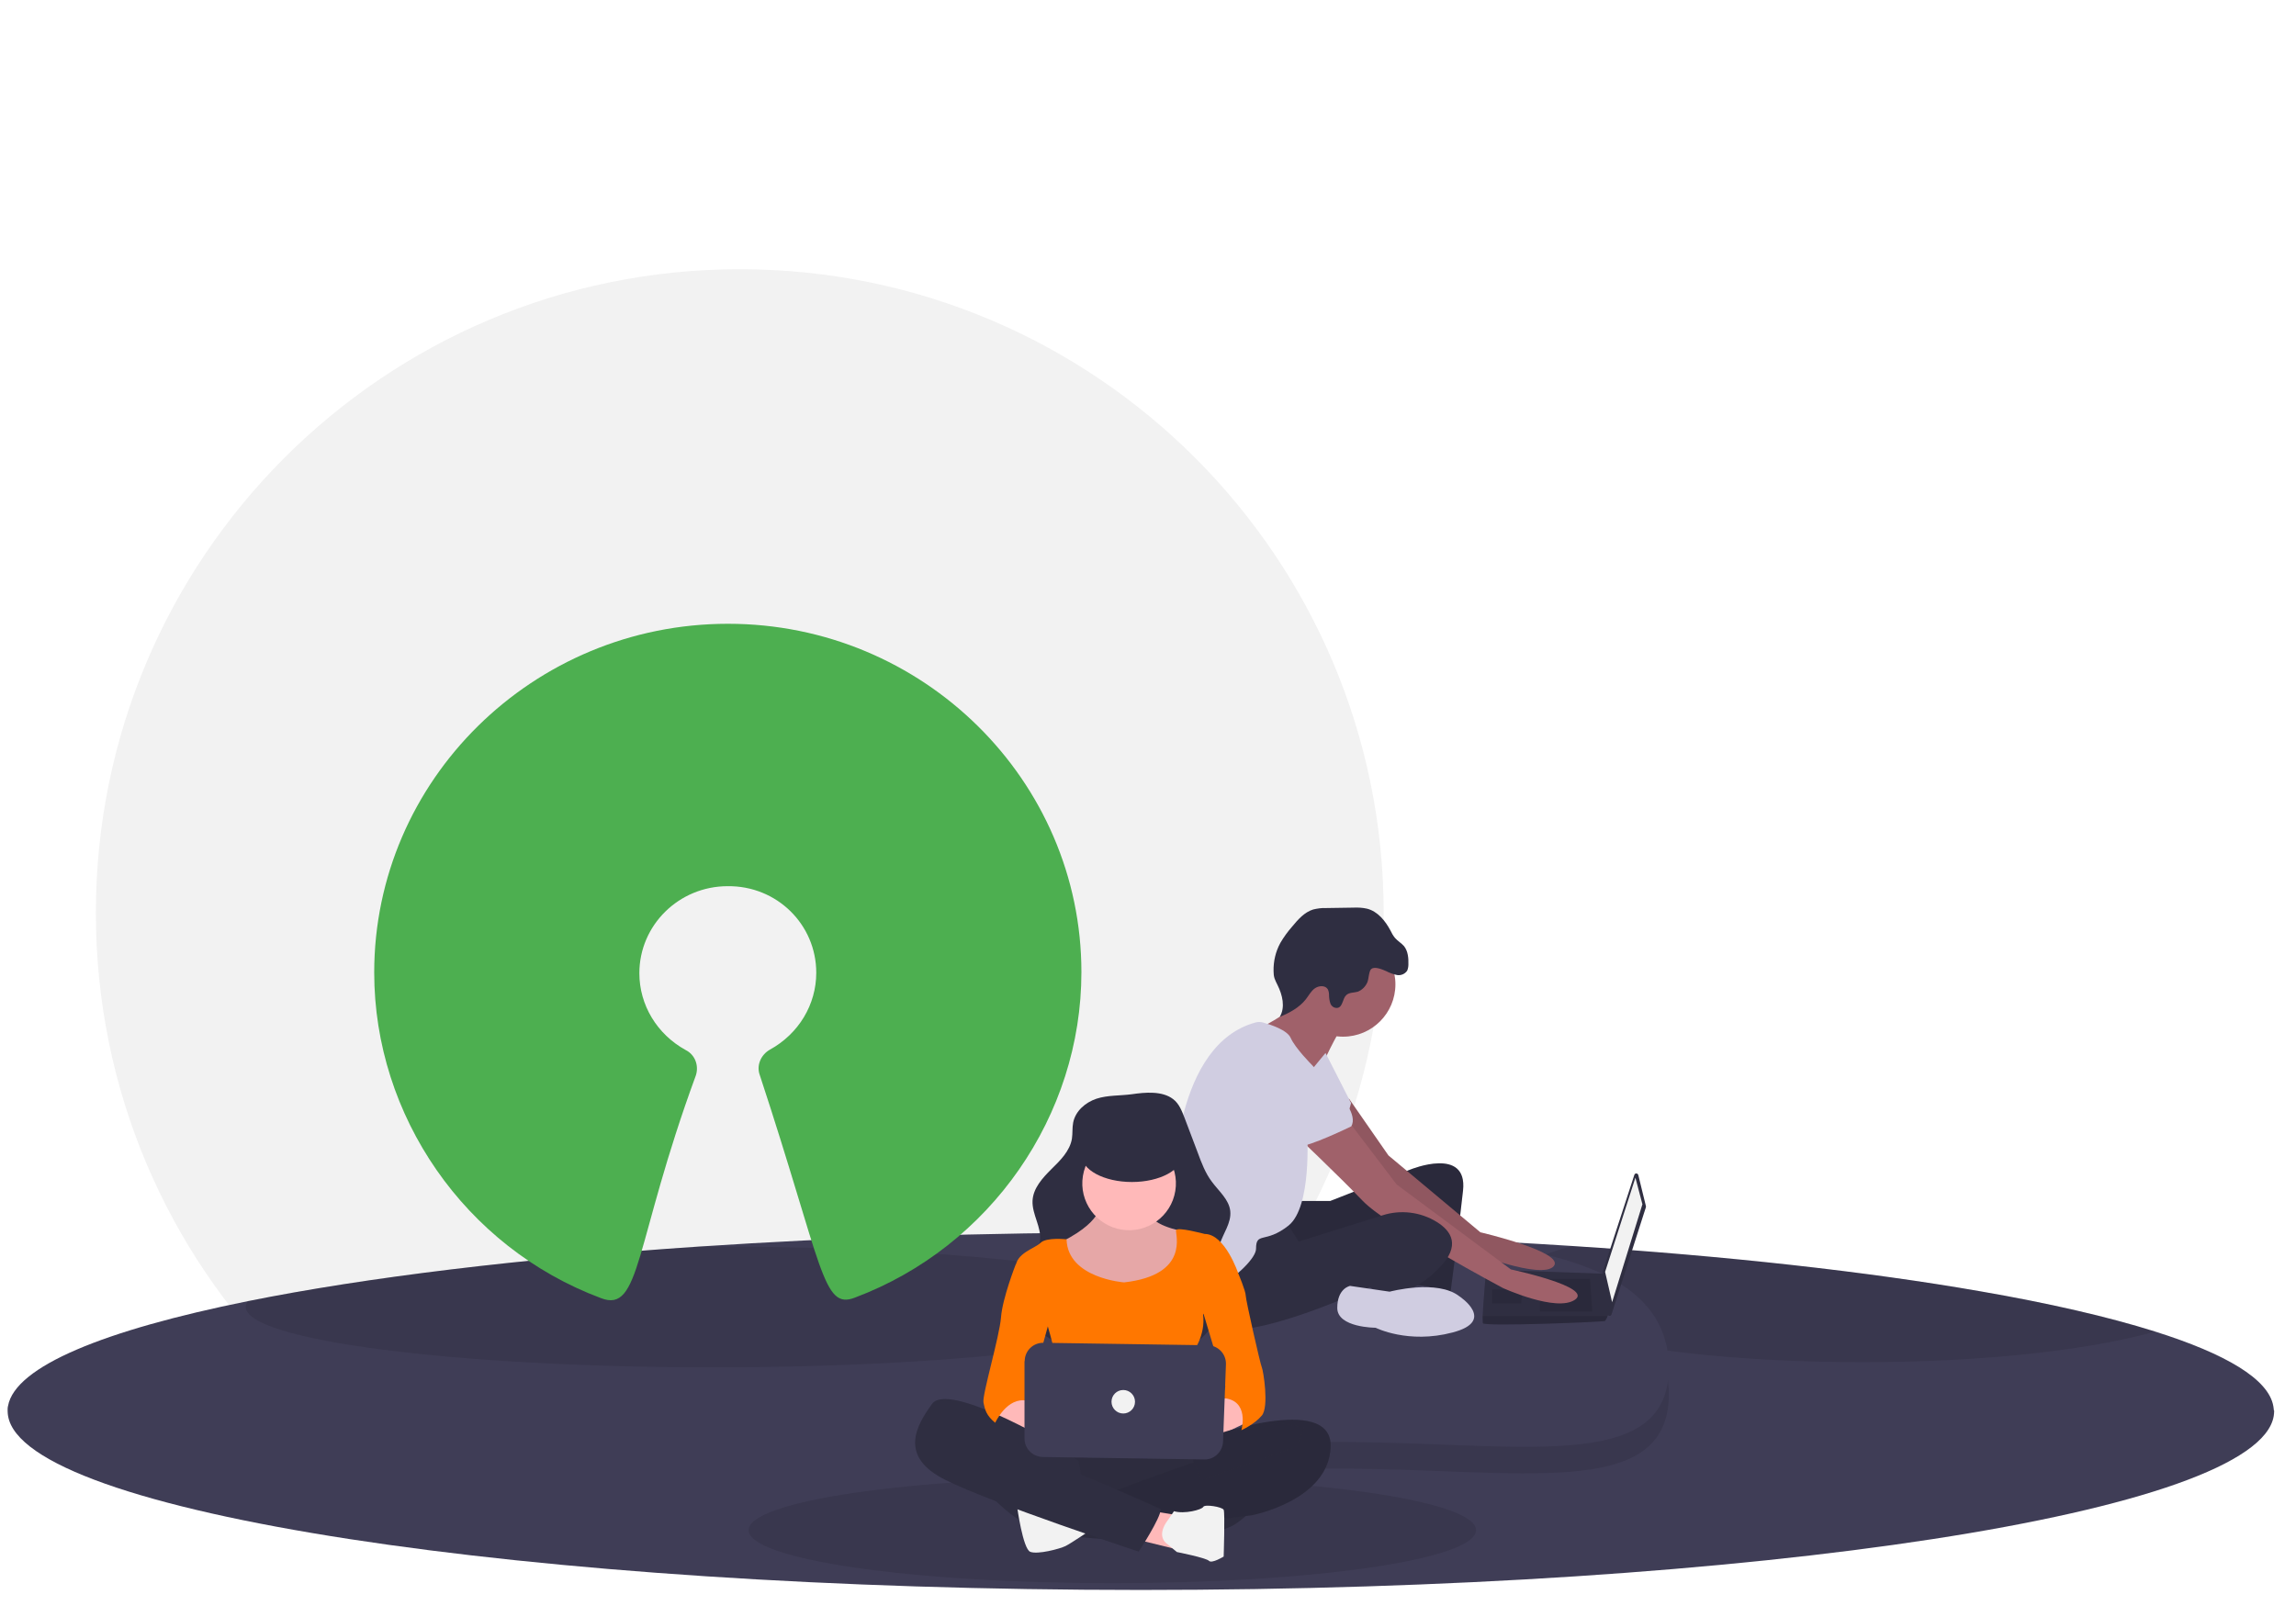
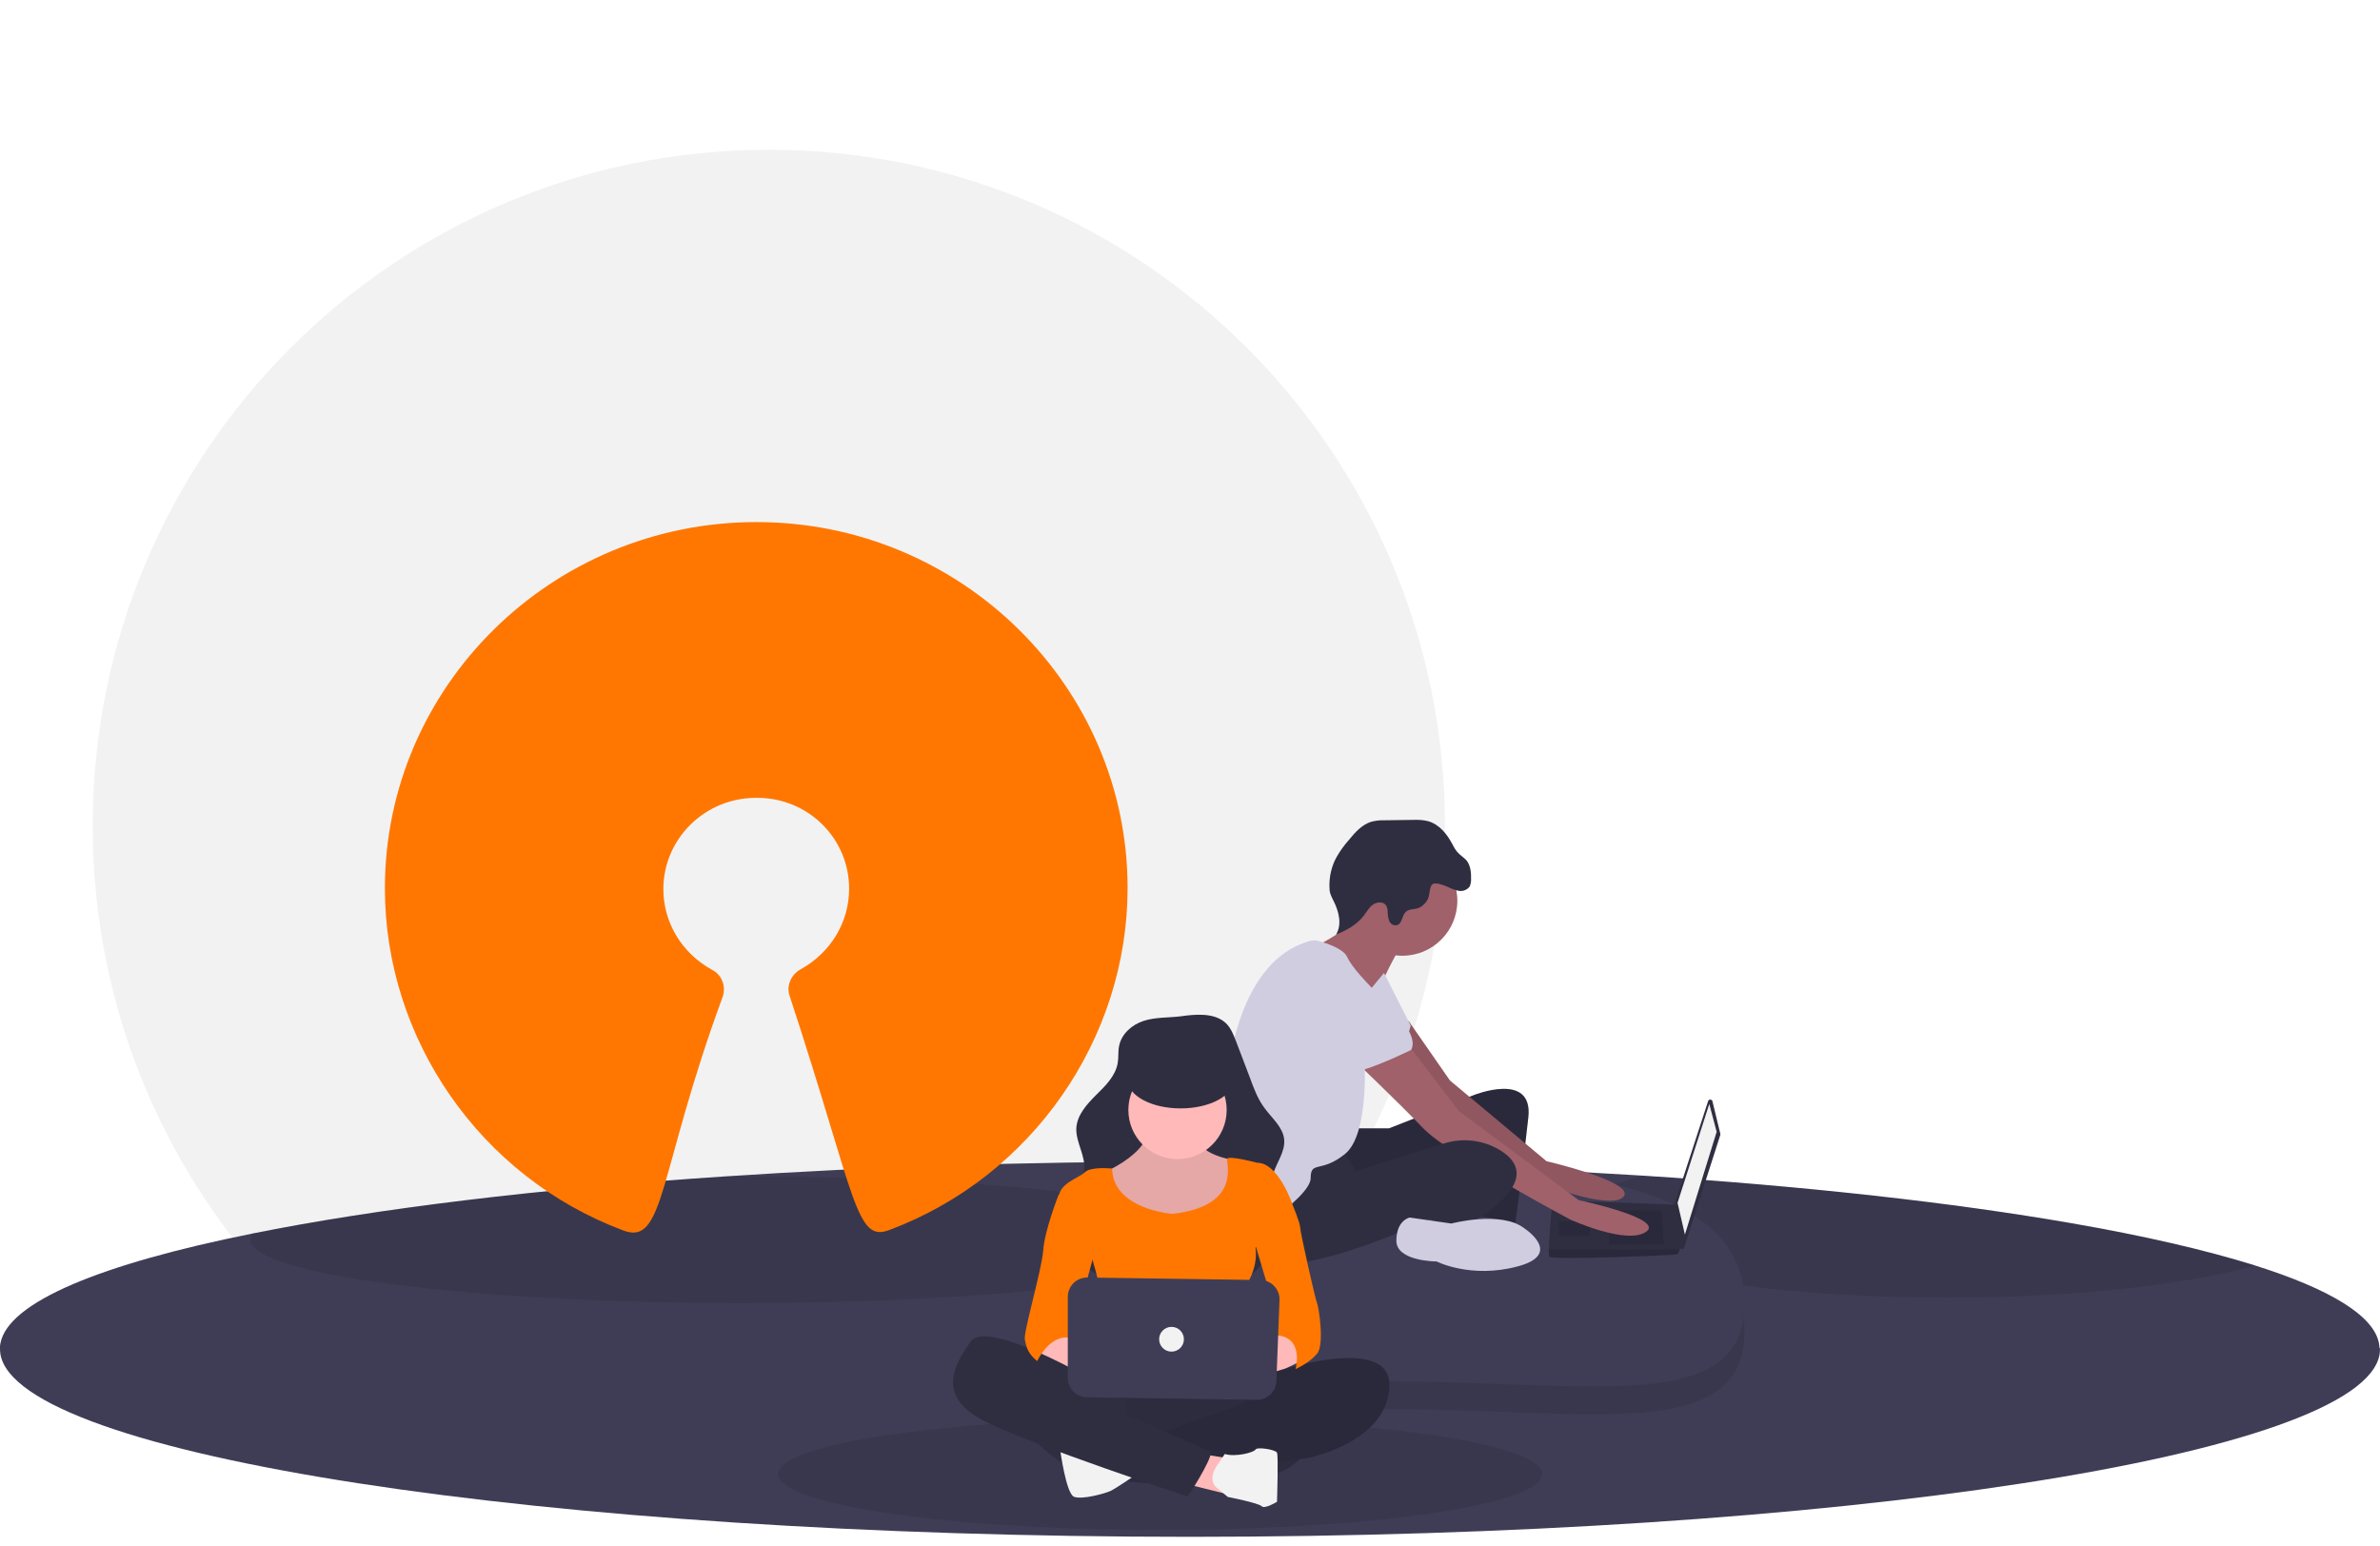
- <svg xmlns="http://www.w3.org/2000/svg" version="1.1" id="b43bf247-fd00-4c66-86de-2f4e4870ba29" x="0px" y="0px" viewBox="0 0 1113.6 784.4" style="enable-background:new 0 0 1113.6 784.4;" xml:space="preserve">
+ <svg xmlns="http://www.w3.org/2000/svg" version="1.1" id="b43bf247-fd00-4c66-86de-2f4e4870ba29" x="0px" y="0px" viewBox="0 0 1229.9 798.6" style="enable-background:new 0 0 1229.9 798.6;" xml:space="preserve">
  <style type="text/css">
- 	.st0{opacity:0.1;fill:#FF7700;enable-background:new    ;}
- 	.st1{opacity:0.1;}
- 	.st2{fill:#3F3D56;}
- 	.st3{fill:#FF7700;}
- 	.st4{opacity:0.1;enable-background:new    ;}
- 	.st5{fill:#A8A8A8;}
- 	.st6{opacity:0.2;enable-background:new    ;}
- 	.st7{fill:url(#SVGID_1_);}
- 	.st8{fill:#696791;}
- 	.st9{fill:#A0616A;}
- 	.st10{fill:#F86D70;}
- 	.st11{fill:#2D293D;}
- 	.st12{fill:none;stroke:#3F3D56;stroke-width:7;stroke-linecap:round;stroke-miterlimit:10;}
- 	.st13{fill:#F2F2F2;}
- 	.st14{fill:#2F2E41;}
- 	.st15{fill:#FFB8B8;}
- 	.st16{fill:#D0CDE1;}
- 	.st17{fill:#FFB9B9;}
- 	.st18{opacity:5.000000e-02;enable-background:new    ;}
- 	.st19{fill:#4DAF50;}
+ 	.st0{fill:#F2F2F2;}
+ 	.st1{fill:#3F3D56;}
+ 	.st2{opacity:0.1;enable-background:new    ;}
+ 	.st3{fill:#2F2E41;}
+ 	.st4{fill:#A0616A;}
+ 	.st5{fill:#D0CDE1;}
+ 	.st6{fill:#FFB9B9;}
+ 	.st7{fill:#FF7700;}
+ 	.st8{opacity:5.000000e-02;enable-background:new    ;}
</style>
-   <circle class="st13" cx="358.8" cy="442.9" r="312.3" />
-   <path class="st2" d="M1103,684.6c0,0.8-0.1,1.5-0.2,2.3c-7.6,46.8-250.7,84.4-549.5,84.4S11.5,733.6,3.9,686.8  c-0.1-0.7-0.2-1.5-0.2-2.3c0-0.2,0-0.4,0-0.7c0-0.1,0-0.2,0-0.3c0,0,0-0.1,0-0.1c0-0.5,0.1-0.9,0.2-1.4  c3.5-19.1,46.4-36.7,116.3-50.8c57.2-11.5,132.5-20.7,219.1-26.5c65.8-4.4,138.1-6.8,214-6.8c61.1,0,119.8,1.6,174.7,4.5h0  c11.5,0.6,22.8,1.3,33.9,2c76.3,4.9,144,12.5,198.5,22c33.5,5.8,62.1,12.4,84.7,19.5h0c34.7,10.9,55.2,23.2,57.5,36.2  c0.1,0.5,0.1,0.9,0.2,1.4c0,0,0,0.1,0,0.1c0,0.1,0,0.2,0,0.3C1103,684.1,1103,684.4,1103,684.6z" />
-   <ellipse class="st4" cx="539.5" cy="742.3" rx="176.4" ry="25.7" />
-   <path class="st4" d="M1045.3,645.9c-6.2,1.8-13.1,3.4-20.7,4.9c-31.4,6.2-74.2,10-121.4,10c-52.7,0-99.9-4.7-131.9-12.2  c-26.6-6.2-42.6-14.3-42.6-23.2c0-7.8,12.4-15,33.5-20.9c76.3,4.9,144,12.5,198.5,22C994.1,632.2,1022.7,638.8,1045.3,645.9z" />
-   <path class="st4" d="M572.6,634c0,16.2-101.5,29.3-226.7,29.3S119.2,650.2,119.2,634c0-1,0.4-2,1-2.8  c57.2-11.5,132.5-20.7,219.1-26.5c2.2,0,4.3,0,6.5,0C471.1,604.7,572.6,617.9,572.6,634z" />
-   <path class="st4" d="M809.4,676.4c0,52.1-72.6,36-161.6,36s-160.5,16.1-160.5-36s72.6-63.5,161.6-63.5S809.4,624.3,809.4,676.4z" />
-   <path class="st2" d="M809.4,663.5c0,52.1-72.6,36-161.6,36s-160.5,16.1-160.5-36s72.6-63.5,161.6-63.5S809.4,611.4,809.4,663.5z" />
-   <path class="st14" d="M794.6,570l3.7,15.1c0,0.2,0,0.3,0,0.5l-16.7,52.1c-0.2,0.5-0.7,0.8-1.2,0.6c-0.4-0.1-0.6-0.4-0.7-0.8  l-2.3-20.3c0-0.1,0-0.3,0-0.4l15.3-46.9c0.2-0.5,0.7-0.8,1.2-0.6C794.3,569.4,794.5,569.7,794.6,570z" />
-   <polygon class="st13" points="793.2,571.3 796.6,584.2 781.9,631.7 778.5,617 " />
-   <path class="st14" d="M719.2,641.9c0.6,1.7,58.8-0.6,59.3-1.1c0.5-0.7,0.9-1.5,1.2-2.3c0.5-1.1,1-2.3,1-2.3l-2.3-18.3l-57.6-2  c0,0-1.4,15.5-1.7,22.6C719.1,639.6,719.1,640.8,719.2,641.9z" />
-   <polygon class="st4" points="771.2,620.4 772.3,636.2 746.9,636.2 746.9,620.4 " />
-   <polygon class="st4" points="738.4,625.5 738.6,625.5 737.8,632.3 723.7,632.3 723.7,625.5 " />
-   <path class="st4" d="M719.2,641.9c0.6,1.7,58.8-0.6,59.3-1.1c0.5-0.7,0.9-1.5,1.2-2.3h-60.6C719.1,639.6,719.1,640.8,719.2,641.9z" />
-   <path class="st14" d="M629.4,582.6h15.8l39-15.3c0,0,27.7-11.3,25.4,10.2c-2.3,21.5-6.2,50.3-6.2,50.3s-12.4-5.7-19.2-4  c-6.8,1.7-2.3-34.5-2.3-34.5s-55.4,26.6-60.5,23.2c-5.1-3.4-6.2-27.1-6.2-27.1L629.4,582.6z" />
-   <path class="st4" d="M629.4,582.6h15.8l39-15.3c0,0,27.7-11.3,25.4,10.2c-2.3,21.5-6.2,50.3-6.2,50.3s-12.4-5.7-19.2-4  c-6.8,1.7-2.3-34.5-2.3-34.5s-55.4,26.6-60.5,23.2c-5.1-3.4-6.2-27.1-6.2-27.1L629.4,582.6z" />
-   <path class="st9" d="M654.3,533l19.1,27.5l44.6,37.3c0,0,41.2,9.6,35.6,16.4c-5.7,6.8-40.1-6.8-40.1-6.8s-51.4-37.3-53.1-40.1  c-1.7-2.8-20.3-29.4-20.3-29.4L654.3,533z" />
-   <path class="st4" d="M654.3,533l19.1,27.5l44.6,37.3c0,0,41.2,9.6,35.6,16.4c-5.7,6.8-40.1-6.8-40.1-6.8s-51.4-37.3-53.1-40.1  c-1.7-2.8-20.3-29.4-20.3-29.4L654.3,533z" />
-   <circle class="st9" cx="651.4" cy="477.5" r="25.4" />
-   <path class="st9" d="M649.7,500.1c0,0-8.5,14.7-10.2,22.6c-1.7,7.9-25.4-15.8-25.4-15.8l-3.1-8.2c0,0,22.3-10.5,20.6-18.9  C629.9,471.2,649.7,500.1,649.7,500.1z" />
-   <path class="st16" d="M642.9,510.8l12.4,24.3c0,0-2.8,11.9-7.3,13s-23.7-14.7-23.7-14.7L642.9,510.8z" />
-   <path class="st9" d="M654.2,544.1l23.2,30.5l55.4,41.2c0,0,40.1,8.5,31.1,14.7s-35-5.7-35-5.7S672.9,595,661,582.6  s-33.9-33.3-33.9-33.3L654.2,544.1z" />
-   <path class="st14" d="M623.1,591.6l6.8,10.7l40.5-12.7c8.9-2.9,18.6-1.7,26.5,3.2c7.1,4.4,11.6,11.5,1.4,22  c-20.3,20.9-33.9,9.6-33.9,9.6s-68.4,32.2-79.7,16.4c-11.3-15.8-11.9-23.7-11.9-23.7S616.4,589.9,623.1,591.6z" />
-   <path class="st16" d="M707.9,628.9c0,0,18.1,11.9-3.4,17.5c-21.5,5.7-37.3-2.3-37.3-2.3s-18.6,0-18.6-9.6c0-9.6,6.2-10.7,6.2-10.7  l19.2,2.8C674,626.6,697.2,620.4,707.9,628.9z" />
-   <path class="st14" d="M672.3,471.1c1.7,0.9,3.5,1.5,5.3,1.9c1.9,0.3,3.8-0.5,4.9-2.1c0.4-0.9,0.6-2,0.6-3c0.1-3.1-0.2-6.5-2.1-8.9  c-1.3-1.5-3.1-2.5-4.4-4c-0.9-1.1-1.6-2.3-2.2-3.6c-2.5-4.7-6.2-9.3-11.4-10.6c-2.2-0.5-4.4-0.6-6.7-0.5l-13.1,0.2  c-2.1-0.1-4.2,0.2-6.3,0.7c-4.2,1.3-7.3,4.8-10.1,8.2c-2.2,2.5-4.1,5.1-5.8,8c-2.3,4.2-3.4,8.9-3.3,13.7c0,1.2,0.1,2.4,0.5,3.6  c0.4,1.1,0.9,2.1,1.4,3.1c2.4,4.8,3.9,10.8,1.1,15.5c4.8-2,9.5-4.5,12.7-8.6c1.4-1.8,2.5-4,4.4-5.3s5-1.5,6.2,0.5  c0.4,0.8,0.6,1.7,0.6,2.6c0,1.5,0.2,3,0.7,4.4c0.6,1.4,2,2.3,3.6,2c2.5-0.7,2.2-4.5,4.1-6.2c1.4-1.3,3.7-1.1,5.5-1.6  c2.1-0.8,3.8-2.5,4.7-4.6c0.7-1.6,0.7-5.7,2-6.5C666.9,468.7,670.7,470.4,672.3,471.1z" />
-   <path class="st16" d="M609,496c1.1-0.3,2.3-0.3,3.5,0c3.6,1,11.8,3.6,13.5,7.5c2.3,5.1,10.2,13,10.2,13s10.7,10.7,8.5,18.1  c-2.3,7.3-10.7,15.8-10.7,15.8s2.3,35-9,44.1c-11.3,9-15.8,2.8-15.8,11.3c0,8.5-35,35-41.8,18.6c0,0,3.4-30.5,2.3-41.2  C568.4,572.5,570,506.5,609,496z" />
-   <path class="st16" d="M627.1,510.2c0,0,34.5,25.4,28.3,36.2c0,0-20.9,10.2-25.4,9.6c-4.5-0.6-22-20.3-26.6-22  S596.6,501.8,627.1,510.2z" />
-   <path class="st14" d="M531.8,533c-5.4,1.8-10.2,6-11.3,11.6c-0.5,2.6-0.2,5.2-0.6,7.8c-1,6-5.7,10.6-10,14.8  c-4.3,4.3-8.8,9.2-9.1,15.3c-0.3,6.7,4.5,12.9,3.6,19.5c-1,7.7-9.1,12.7-11.1,20.1c-1.3,5,0.3,10.4,3,14.8  c5.1,8.4,13.9,14.1,23.3,17.2c9.4,3.1,19.3,3.7,29.2,3.8c12,0.1,25-0.9,34-8.8c5.1-4.6,8.4-10.9,9-17.7c0.9-9.2-3-18.6-0.3-27.5  c1.7-5.6,5.8-10.6,5.2-16.4c-0.6-5.6-5.5-9.6-8.9-14.2c-3.2-4.2-5.1-9.3-6.9-14.2l-6.4-16.9c-1.3-3.3-2.6-6.8-5.5-9  c-5.3-4.1-13.7-3.3-19.9-2.4C543.3,531.6,537.3,531.2,531.8,533z" />
-   <path class="st17" d="M533.8,582.3c0,0,2.8,9.2-18.5,19.9c-21.3,10.7,2.1,22,2.1,22l24.9,5.7c0,0,25.6-3.6,28.4-7.8  c2.8-4.3,7.8-18.5,6.4-20.6c-1.1-1.5-2.3-2.9-3.6-4.3c0,0-17.1-2.8-16.3-10.7C558,578.8,533.8,582.3,533.8,582.3z" />
-   <path class="st4" d="M533.8,582.3c0,0,2.8,9.2-18.5,19.9c-21.3,10.7,2.1,22,2.1,22l24.9,5.7c0,0,25.6-3.6,28.4-7.8  c2.8-4.3,7.8-18.5,6.4-20.6c-1.1-1.5-2.3-2.9-3.6-4.3c0,0-17.1-2.8-16.3-10.7C558,578.8,533.8,582.3,533.8,582.3z" />
-   <ellipse transform="matrix(0.1602 -0.9871 0.9871 0.1602 -106.7986 1022.752)" class="st17" cx="547.7" cy="574.1" rx="22.7" ry="22.7" />
-   <path class="st3" d="M545.2,622.1c0,0-27.4-2-27.9-20.9c0,0-9.8-1.1-12.6,1.7s-12.1,5-12.1,12.1c0,7.1,15.6,28.4,15.6,28.4  s8.5,28.4,5,33.4c-3.6,5-4.3,17.8-4.3,17.8s35.5-2.8,41.2,0s28.4,2.8,29.8,0c1.4-2.8-1.4-38.4-1.4-38.4s6.4-8.5,5-18.5l17.1-19.9  c0,0-6.4-19.2-16.3-19.2c0,0-13.5-3.6-13.9-1.8C570,598.7,577.1,618.5,545.2,622.1z" />
-   <path class="st17" d="M481.2,684.6c0,0,6.4,9.9,22.7,12.1c16.3,2.1,19.2-3.6,17.8-5c-1.4-1.4-18.5-7.8-18.5-7.8l-9.9-7.8  L481.2,684.6z" />
-   <path class="st17" d="M597.7,676.1l-18.5,10.7c0,0-24.2-1.4-14.9,5.7c9.2,7.1,26.3,4.3,26.3,4.3l16.3-7.8L597.7,676.1z" />
-   <path class="st14" d="M505.4,694.6c0,0-17.1,41.9,3.6,48.3s77.4,5,90.2-3.6c12.8-8.5,16.3-19.9,14.2-23.4s-16.3-13.5-26.3-14.2  S505.4,694.6,505.4,694.6z" />
-   <path class="st18" d="M505.4,694.6c0,0-17.1,41.9,3.6,48.3s77.4,5,90.2-3.6c12.8-8.5,16.3-19.9,14.2-23.4s-16.3-13.5-26.3-14.2  S505.4,694.6,505.4,694.6z" />
-   <path class="st14" d="M585.9,697.2c0,0,60.2-21.8,59.5,4.5S607,735.1,607,735.1l-11.4,1.4l-62.5,2.1c0,0,2.1-11.4-2.8-12.8  c0,0,16.3-4.3,17.1-5c0.7-0.7,41.2-14.9,44-15.6s11.4-6.4,17.8-5.7c0,0,7.1-5.7,14.9-4.3l-22,1.4L585.9,697.2z" />
-   <path class="st4" d="M585.9,697.2c0,0,60.2-21.8,59.5,4.5S607,735.1,607,735.1l-11.4,1.4l-62.5,2.1c0,0,2.1-11.4-2.8-12.8  c0,0,16.3-4.3,17.1-5c0.7-0.7,41.2-14.9,44-15.6s11.4-6.4,17.8-5.7c0,0,7.1-5.7,14.9-4.3l-22,1.4L585.9,697.2z" />
-   <polygon class="st14" points="575.2,700.7 582.8,718 629,701.7 632.6,692.4 620.5,690.3 596.2,694.6 585.7,697.4 " />
-   <polygon class="st4" points="575.2,700.7 582.8,718 629,701.7 632.6,692.4 620.5,690.3 596.2,694.6 585.7,697.4 " />
-   <path class="st14" d="M477,721.6c0,0,13.5,17.1,29.1,21.3c15.6,4.3,24.2-1.4,24.2-1.4l-5-19.9l-2.1-12.8l-9.2-6.4l-18.5-8.5l-22-7.1  c0,0-9.2-1.4-9.2,0c0,1.4,8.5,22.7,8.5,22.7L477,721.6z" />
-   <path class="st13" d="M493.3,730.8c0,0,2.8,20.6,6.4,22c3.6,1.4,14.2-1.4,17.1-2.8c2.8-1.4,12.5-8,12.5-8S495.4,729.4,493.3,730.8z" />
-   <polygon class="st17" points="558,732.9 571.5,735.1 570,751.4 551.2,746.8 " />
-   <path class="st13" d="M566.4,737.5c0,0-6.3,7.5,0.1,11.8l4.3,3.6c0,0,14.2,2.8,15.6,4.3c1.4,1.4,7.1-2.1,7.1-2.1s0.7-21.3,0-22.7  c-0.7-1.4-9.2-2.8-9.9-1.4c-0.7,1.4-9.2,3.6-14.2,2.1L566.4,737.5z" />
-   <path class="st14" d="M509.6,699.5c0,0-49.7-29.1-57.5-18.5c-7.8,10.7-16.3,25.6,6.4,36.9c22.7,11.4,93.8,34.8,93.8,34.8  s10.7-16.3,10.7-20.6c0,0-37.7-17.1-44-18.5c-6.4-1.4-32-17.8-35.5-19.2c-3.6-1.4-8.5-5.7-8.5-5.7L509.6,699.5z" />
-   <path class="st3" d="M495.4,611.4l-2.8,2.1c0,0-6.4,16.3-7.1,25.6c-0.7,9.2-9.2,37.7-8.5,41.2c0.7,3.6,1.4,6.4,5.7,9.9  c0,0,5.7-12.8,15.6-10.7l12.1-44L495.4,611.4z" />
-   <path class="st3" d="M594.9,611.4l5.7,6.4c0,0,3.6,8.5,3.6,10.7c0,2.1,7.1,33.4,7.8,34.8c0.7,1.4,3.6,19.2,0,23.4  c-3.6,4.3-9.9,7.1-9.9,7.1s4.3-14.9-9.2-15.6l1.4-5.7l-12.8-42.6L594.9,611.4z" />
-   <path class="st2" d="M496.9,660.4v37.4c0,4.9,3.9,8.9,8.9,9l78.3,1.2c4.9,0.1,8.9-3.8,9.1-8.7l1.4-37.4c0.2-5-3.7-9.1-8.6-9.3  c-0.1,0-0.1,0-0.2,0l-79.7-1.2c-5-0.1-9.1,3.9-9.1,8.9C496.9,660.3,496.9,660.3,496.9,660.4z" />
-   <ellipse class="st14" cx="549" cy="560.2" rx="24.5" ry="13.2" />
-   <circle class="st13" cx="544.8" cy="680" r="5.7" />
-   <path class="st19" d="M353.1,302.6c-94.6,0-171.6,75.9-171.6,169.2c0,69.6,44.1,133.3,109.9,157.9c19.5,7.7,16.2-26.6,46.1-108  c1.6-4.9-0.5-10.1-4.9-12.3c-14-7.7-22.5-21.9-22.5-37.3c0-23.3,19.2-42.2,42.8-42.2c23.9-0.3,43,18.6,43,42  c0,15.4-8.5,29.6-22.5,37.3c-4.4,2.5-6.6,7.7-4.9,12.3c30.7,93.2,30.4,114.1,46.1,108c65.8-24.7,109.9-88.3,109.9-157.9  C524.5,378.6,447.7,302.6,353.1,302.6L353.1,302.6z" />
+   <circle class="st0" cx="397.3" cy="426.8" r="349.4" />
+   <path class="st1" d="M1229.9,697.2c0,0.9-0.1,1.7-0.2,2.6c-8.5,52.4-280.5,94.4-614.8,94.4S8.7,752,0.2,699.7  C0.1,698.9,0,698,0,697.1c0-0.2,0-0.4,0-0.8c0-0.1,0-0.2,0-0.3v-0.1c0-0.6,0.1-1,0.2-1.6c3.9-21.4,51.9-41.1,130.1-56.8  c64-12.9,148.2-23.2,245.1-29.6c73.6-4.9,154.5-7.6,239.4-7.6c68.4,0,134,1.8,195.5,5l0,0c12.9,0.7,25.5,1.5,37.9,2.2  c85.4,5.5,161.1,14,222.1,24.6c37.5,6.5,69.5,13.9,94.8,21.8l0,0c38.8,12.2,61.8,26,64.3,40.5c0.1,0.6,0.1,1,0.2,1.6v0.1  c0,0.1,0,0.2,0,0.3C1229.9,696.7,1229.9,697,1229.9,697.2z" />
+   <ellipse class="st2" cx="599.5" cy="761.8" rx="197.4" ry="28.8" />
+   <path class="st2" d="M1165.4,653.9c-6.9,2-14.7,3.8-23.2,5.5c-35.1,6.9-83,11.2-135.8,11.2c-59,0-111.8-5.3-147.6-13.6  c-29.8-6.9-47.7-16-47.7-26c0-8.7,13.9-16.8,37.5-23.4c85.4,5.5,161.1,14,222.1,24.6C1108.1,638.6,1140.1,646,1165.4,653.9z" />
+   <path class="st2" d="M636.5,640.6c0,18.1-113.6,32.8-253.6,32.8s-253.6-14.7-253.6-32.8c0-1.1,0.4-2.2,1.1-3.1  c64-12.9,148.2-23.2,245.1-29.6c2.5,0,4.8,0,7.3,0C523,607.8,636.5,622.6,636.5,640.6z" />
+   <path class="st2" d="M901.5,688c0,58.3-81.2,40.3-180.8,40.3s-179.6,18-179.6-40.3s81.2-71,180.8-71S901.5,629.8,901.5,688z" />
+   <path class="st1" d="M901.5,673.6c0,58.3-81.2,40.3-180.8,40.3s-179.6,18-179.6-40.3s81.2-71,180.8-71S901.5,615.3,901.5,673.6z" />
+   <path class="st3" d="M884.9,569l4.1,16.9c0,0.2,0,0.3,0,0.6l-18.7,58.3c-0.2,0.6-0.8,0.9-1.3,0.7c-0.4-0.1-0.7-0.4-0.8-0.9  l-2.6-22.7c0-0.1,0-0.3,0-0.4l17.1-52.5c0.2-0.6,0.8-0.9,1.3-0.7C884.6,568.3,884.8,568.7,884.9,569z" />
+   <polygon class="st0" points="883.3,570.5 887.1,584.9 870.7,638 866.9,621.6 " />
+   <path class="st3" d="M800.5,649.4c0.7,1.9,65.8-0.7,66.3-1.2c0.6-0.8,1-1.7,1.3-2.6c0.6-1.2,1.1-2.6,1.1-2.6l-2.6-20.5l-64.4-2.2  c0,0-1.6,17.3-1.9,25.3C800.4,646.9,800.4,648.2,800.5,649.4z" />
+   <polygon class="st2" points="858.7,625.4 859.9,643.1 831.5,643.1 831.5,625.4 " />
+   <polygon class="st2" points="822,631.1 822.2,631.1 821.3,638.7 805.6,638.7 805.6,631.1 " />
+   <path class="st2" d="M800.5,649.4c0.7,1.9,65.8-0.7,66.3-1.2c0.6-0.8,1-1.7,1.3-2.6h-67.8C800.4,646.9,800.4,648.2,800.5,649.4z" />
+   <path class="st3" d="M700.1,583.1h17.7l43.6-17.1c0,0,31-12.6,28.4,11.4s-6.9,56.3-6.9,56.3s-13.9-6.4-21.5-4.5  c-7.6,1.9-2.6-38.6-2.6-38.6s-62,29.8-67.7,26c-5.7-3.8-6.9-30.3-6.9-30.3L700.1,583.1z" />
+   <path class="st2" d="M700.1,583.1h17.7l43.6-17.1c0,0,31-12.6,28.4,11.4s-6.9,56.3-6.9,56.3s-13.9-6.4-21.5-4.5  c-7.6,1.9-2.6-38.6-2.6-38.6s-62,29.8-67.7,26c-5.7-3.8-6.9-30.3-6.9-30.3L700.1,583.1z" />
+   <path class="st4" d="M727.9,527.6l21.4,30.8l49.9,41.7c0,0,46.1,10.7,39.8,18.3c-6.4,7.6-44.9-7.6-44.9-7.6s-57.5-41.7-59.4-44.9  c-1.9-3.1-22.7-32.9-22.7-32.9L727.9,527.6z" />
+   <path class="st2" d="M727.9,527.6l21.4,30.8l49.9,41.7c0,0,46.1,10.7,39.8,18.3c-6.4,7.6-44.9-7.6-44.9-7.6s-57.5-41.7-59.4-44.9  c-1.9-3.1-22.7-32.9-22.7-32.9L727.9,527.6z" />
+   <circle class="st4" cx="724.7" cy="465.5" r="28.4" />
+   <path class="st4" d="M722.8,490.8c0,0-9.5,16.4-11.4,25.3c-1.9,8.8-28.4-17.7-28.4-17.7l-3.5-9.2c0,0,25-11.7,23-21.1  C700.6,458.5,722.8,490.8,722.8,490.8z" />
+   <path class="st5" d="M715.2,502.8L729,530c0,0-3.1,13.3-8.2,14.5c-5,1.2-26.5-16.4-26.5-16.4L715.2,502.8z" />
+   <path class="st4" d="M727.8,540l26,34.1l62,46.1c0,0,44.9,9.5,34.8,16.4c-10.1,6.9-39.2-6.4-39.2-6.4s-62.7-33.3-76-47.2  c-13.3-13.9-37.9-37.3-37.9-37.3L727.8,540z" />
+   <path class="st3" d="M693,593.2l7.6,12l45.3-14.2c10-3.2,20.8-1.9,29.6,3.6c7.9,4.9,13,12.9,1.6,24.6  c-22.7,23.4-37.9,10.7-37.9,10.7s-76.5,36-89.2,18.3c-12.6-17.7-13.3-26.5-13.3-26.5S685.5,591.3,693,593.2z" />
+   <path class="st5" d="M787.9,634.9c0,0,20.3,13.3-3.8,19.6c-24.1,6.4-41.7-2.6-41.7-2.6s-20.8,0-20.8-10.7c0-10.7,6.9-12,6.9-12  l21.5,3.1C750,632.3,775.9,625.4,787.9,634.9z" />
+   <path class="st3" d="M748.1,458.3c1.9,1,3.9,1.7,5.9,2.1c2.1,0.3,4.3-0.6,5.5-2.3c0.4-1,0.7-2.2,0.7-3.4c0.1-3.5-0.2-7.3-2.3-10  c-1.5-1.7-3.5-2.8-4.9-4.5c-1-1.2-1.8-2.6-2.5-4c-2.8-5.3-6.9-10.4-12.8-11.9c-2.5-0.6-4.9-0.7-7.5-0.6l-14.7,0.2  c-2.3-0.1-4.7,0.2-7,0.8c-4.7,1.5-8.2,5.4-11.3,9.2c-2.5,2.8-4.6,5.7-6.5,9c-2.6,4.7-3.8,10-3.7,15.3c0,1.3,0.1,2.7,0.6,4  c0.4,1.2,1,2.3,1.6,3.5c2.7,5.4,4.4,12.1,1.2,17.3c5.4-2.2,10.6-5,14.2-9.6c1.6-2,2.8-4.5,4.9-5.9c2.1-1.5,5.6-1.7,6.9,0.6  c0.4,0.9,0.7,1.9,0.7,2.9c0,1.7,0.2,3.4,0.8,4.9c0.7,1.6,2.2,2.6,4,2.2c2.8-0.8,2.5-5,4.6-6.9c1.6-1.5,4.1-1.2,6.2-1.8  c2.3-0.9,4.3-2.8,5.3-5.1c0.8-1.8,0.8-6.4,2.2-7.3C742,455.7,746.3,457.6,748.1,458.3z" />
+   <path class="st5" d="M677.2,486.2c1.2-0.3,2.6-0.3,3.9,0c4,1.1,13.2,4,15.1,8.4c2.6,5.7,11.4,14.5,11.4,14.5s12,12,9.5,20.3  c-2.6,8.2-12,17.7-12,17.7s2.6,39.2-10.1,49.3c-12.6,10.1-17.7,3.1-17.7,12.6c0,9.5-39.2,39.2-46.8,20.8c0,0,3.8-34.1,2.6-46.1  C631.8,571.8,633.6,498,677.2,486.2z" />
+   <path class="st5" d="M697.5,502.1c0,0,38.6,28.4,31.7,40.5c0,0-23.4,11.4-28.4,10.7c-5-0.7-24.6-22.7-29.8-24.6  S663.4,492.7,697.5,502.1z" />
+   <path class="st3" d="M590.9,527.6c-6,2-11.4,6.7-12.6,13c-0.6,2.9-0.2,5.8-0.7,8.7c-1.1,6.7-6.4,11.9-11.2,16.6  c-4.8,4.8-9.8,10.3-10.2,17.1c-0.3,7.5,5,14.4,4,21.8c-1.1,8.6-10.2,14.2-12.4,22.5c-1.5,5.6,0.3,11.6,3.4,16.6  c5.7,9.4,15.6,15.8,26.1,19.2c10.5,3.5,21.6,4.1,32.7,4.3c13.4,0.1,28-1,38-9.8c5.7-5.1,9.4-12.2,10.1-19.8  c1-10.3-3.4-20.8-0.3-30.8c1.9-6.3,6.5-11.9,5.8-18.3c-0.7-6.3-6.2-10.7-10-15.9c-3.6-4.7-5.7-10.4-7.7-15.9l-7.2-18.9  c-1.5-3.7-2.9-7.6-6.2-10.1c-5.9-4.6-15.3-3.7-22.3-2.7C603.7,526,597,525.6,590.9,527.6z" />
+   <path class="st6" d="M593.1,582.8c0,0,3.1,10.3-20.7,22.3c-23.8,12,2.3,24.6,2.3,24.6l27.9,6.4c0,0,28.6-4,31.8-8.7  c3.1-4.8,8.7-20.7,7.2-23c-1.2-1.7-2.6-3.2-4-4.8c0,0-19.1-3.1-18.2-12C620.2,578.8,593.1,582.8,593.1,582.8z" />
+   <path class="st2" d="M593.1,582.8c0,0,3.1,10.3-20.7,22.3c-23.8,12,2.3,24.6,2.3,24.6l27.9,6.4c0,0,28.6-4,31.8-8.7  c3.1-4.8,8.7-20.7,7.2-23c-1.2-1.7-2.6-3.2-4-4.8c0,0-19.1-3.1-18.2-12C620.2,578.8,593.1,582.8,593.1,582.8z" />
+   <ellipse class="st6" cx="608.5" cy="573.6" rx="25.4" ry="25.4" />
+   <path class="st7" d="M605.9,627.3c0,0-30.7-2.2-31.2-23.4c0,0-11-1.2-14.1,1.9c-3.1,3.1-13.5,5.6-13.5,13.5s17.5,31.8,17.5,31.8  s9.5,31.8,5.6,37.4c-4,5.6-4.8,19.9-4.8,19.9s39.7-3.1,46.1,0c6.4,3.1,31.8,3.1,33.3,0c1.6-3.1-1.6-43-1.6-43s7.2-9.5,5.6-20.7  l19.1-22.3c0,0-7.2-21.5-18.2-21.5c0,0-15.1-4-15.6-2C633.6,601.1,641.6,623.3,605.9,627.3z" />
+   <path class="st6" d="M534.3,697.2c0,0,7.2,11.1,25.4,13.5c18.2,2.3,21.5-4,19.9-5.6s-20.7-8.7-20.7-8.7l-11.1-8.7L534.3,697.2z" />
+   <path class="st6" d="M664.6,687.7l-20.7,12c0,0-27.1-1.6-16.7,6.4c10.3,7.9,29.4,4.8,29.4,4.8l18.2-8.7L664.6,687.7z" />
+   <path class="st3" d="M561.3,708.4c0,0-19.1,46.9,4,54c23.2,7.2,86.6,5.6,100.9-4c14.3-9.5,18.2-22.3,15.9-26.2  c-2.3-3.9-18.2-15.1-29.4-15.9S561.3,708.4,561.3,708.4z" />
+   <path class="st8" d="M561.3,708.4c0,0-19.1,46.9,4,54c23.2,7.2,86.6,5.6,100.9-4c14.3-9.5,18.2-22.3,15.9-26.2  c-2.3-3.9-18.2-15.1-29.4-15.9S561.3,708.4,561.3,708.4z" />
+   <path class="st3" d="M651.4,711.3c0,0,67.4-24.4,66.6,5s-43,37.4-43,37.4l-12.8,1.6l-69.9,2.3c0,0,2.3-12.8-3.1-14.3  c0,0,18.2-4.8,19.1-5.6c0.8-0.8,46.1-16.7,49.2-17.5c3.1-0.8,12.8-7.2,19.9-6.4c0,0,7.9-6.4,16.7-4.8l-24.6,1.6L651.4,711.3z" />
+   <path class="st2" d="M651.4,711.3c0,0,67.4-24.4,66.6,5s-43,37.4-43,37.4l-12.8,1.6l-69.9,2.3c0,0,2.3-12.8-3.1-14.3  c0,0,18.2-4.8,19.1-5.6c0.8-0.8,46.1-16.7,49.2-17.5c3.1-0.8,12.8-7.2,19.9-6.4c0,0,7.9-6.4,16.7-4.8l-24.6,1.6L651.4,711.3z" />
+   <polygon class="st3" points="639.4,715.2 647.9,734.6 699.6,716.3 703.6,705.9 690.1,703.6 662.9,708.4 651.2,711.5 " />
+   <polygon class="st2" points="639.4,715.2 647.9,734.6 699.6,716.3 703.6,705.9 690.1,703.6 662.9,708.4 651.2,711.5 " />
+   <path class="st3" d="M529.6,738.6c0,0,15.1,19.1,32.6,23.8c17.5,4.8,27.1-1.6,27.1-1.6l-5.6-22.3l-2.3-14.3l-10.3-7.2l-20.7-9.5  l-24.6-7.9c0,0-10.3-1.6-10.3,0s9.5,25.4,9.5,25.4L529.6,738.6z" />
+   <path class="st0" d="M547.8,748.9c0,0,3.1,23,7.2,24.6s15.9-1.6,19.1-3.1c3.1-1.6,14-9,14-9S550.1,747.3,547.8,748.9z" />
+   <polygon class="st6" points="620.2,751.3 635.3,753.7 633.6,772 612.6,766.8 " />
+   <path class="st0" d="M629.6,756.4c0,0-7,8.4,0.1,13.2l4.8,4c0,0,15.9,3.1,17.5,4.8c1.6,1.6,7.9-2.3,7.9-2.3s0.8-23.8,0-25.4  c-0.8-1.6-10.3-3.1-11.1-1.6s-10.3,4-15.9,2.3L629.6,756.4z" />
+   <path class="st3" d="M566,713.9c0,0-55.6-32.6-64.3-20.7c-8.7,12-18.2,28.6,7.2,41.3c25.4,12.8,104.9,38.9,104.9,38.9s12-18.2,12-23  c0,0-42.2-19.1-49.2-20.7c-7.2-1.6-35.8-19.9-39.7-21.5c-4-1.6-9.5-6.4-9.5-6.4L566,713.9z" />
+   <path class="st7" d="M550.1,615.3l-3.1,2.3c0,0-7.2,18.2-7.9,28.6c-0.8,10.3-10.3,42.2-9.5,46.1c0.8,4,1.6,7.2,6.4,11.1  c0,0,6.4-14.3,17.5-12l13.5-49.2L550.1,615.3z" />
+   <path class="st7" d="M661.5,615.3l6.4,7.2c0,0,4,9.5,4,12c0,2.3,7.9,37.4,8.7,38.9c0.8,1.6,4,21.5,0,26.2c-4,4.8-11.1,7.9-11.1,7.9  s4.8-16.7-10.3-17.5l1.6-6.4L646.5,636L661.5,615.3z" />
+   <path class="st1" d="M551.8,670.1V712c0,5.5,4.4,10,10,10.1l87.6,1.3c5.5,0.1,10-4.3,10.2-9.7l1.6-41.8c0.2-5.6-4.1-10.2-9.6-10.4  c-0.1,0-0.1,0-0.2,0l-89.2-1.3C556.5,660,551.9,664.4,551.8,670.1C551.8,670,551.8,670,551.8,670.1z" />
+   <ellipse class="st3" cx="610.1" cy="558" rx="27.4" ry="14.8" />
+   <circle class="st0" cx="605.4" cy="692.1" r="6.4" />
+   <path class="st7" d="M390.9,269.8c-105.8,0-192,84.9-192,189.3c0,77.9,49.3,149.1,123,176.7c21.8,8.6,18.1-29.8,51.6-120.8  c1.8-5.5-0.6-11.3-5.5-13.8c-15.7-8.6-25.2-24.5-25.2-41.7c0-26.1,21.5-47.2,47.9-47.2c26.7-0.3,48.1,20.8,48.1,47  c0,17.2-9.5,33.1-25.2,41.7c-4.9,2.8-7.4,8.6-5.5,13.8c34.3,104.3,34,127.7,51.6,120.8c73.6-27.6,123-98.8,123-176.7  C582.7,354.9,496.8,269.8,390.9,269.8L390.9,269.8z" />
</svg>
